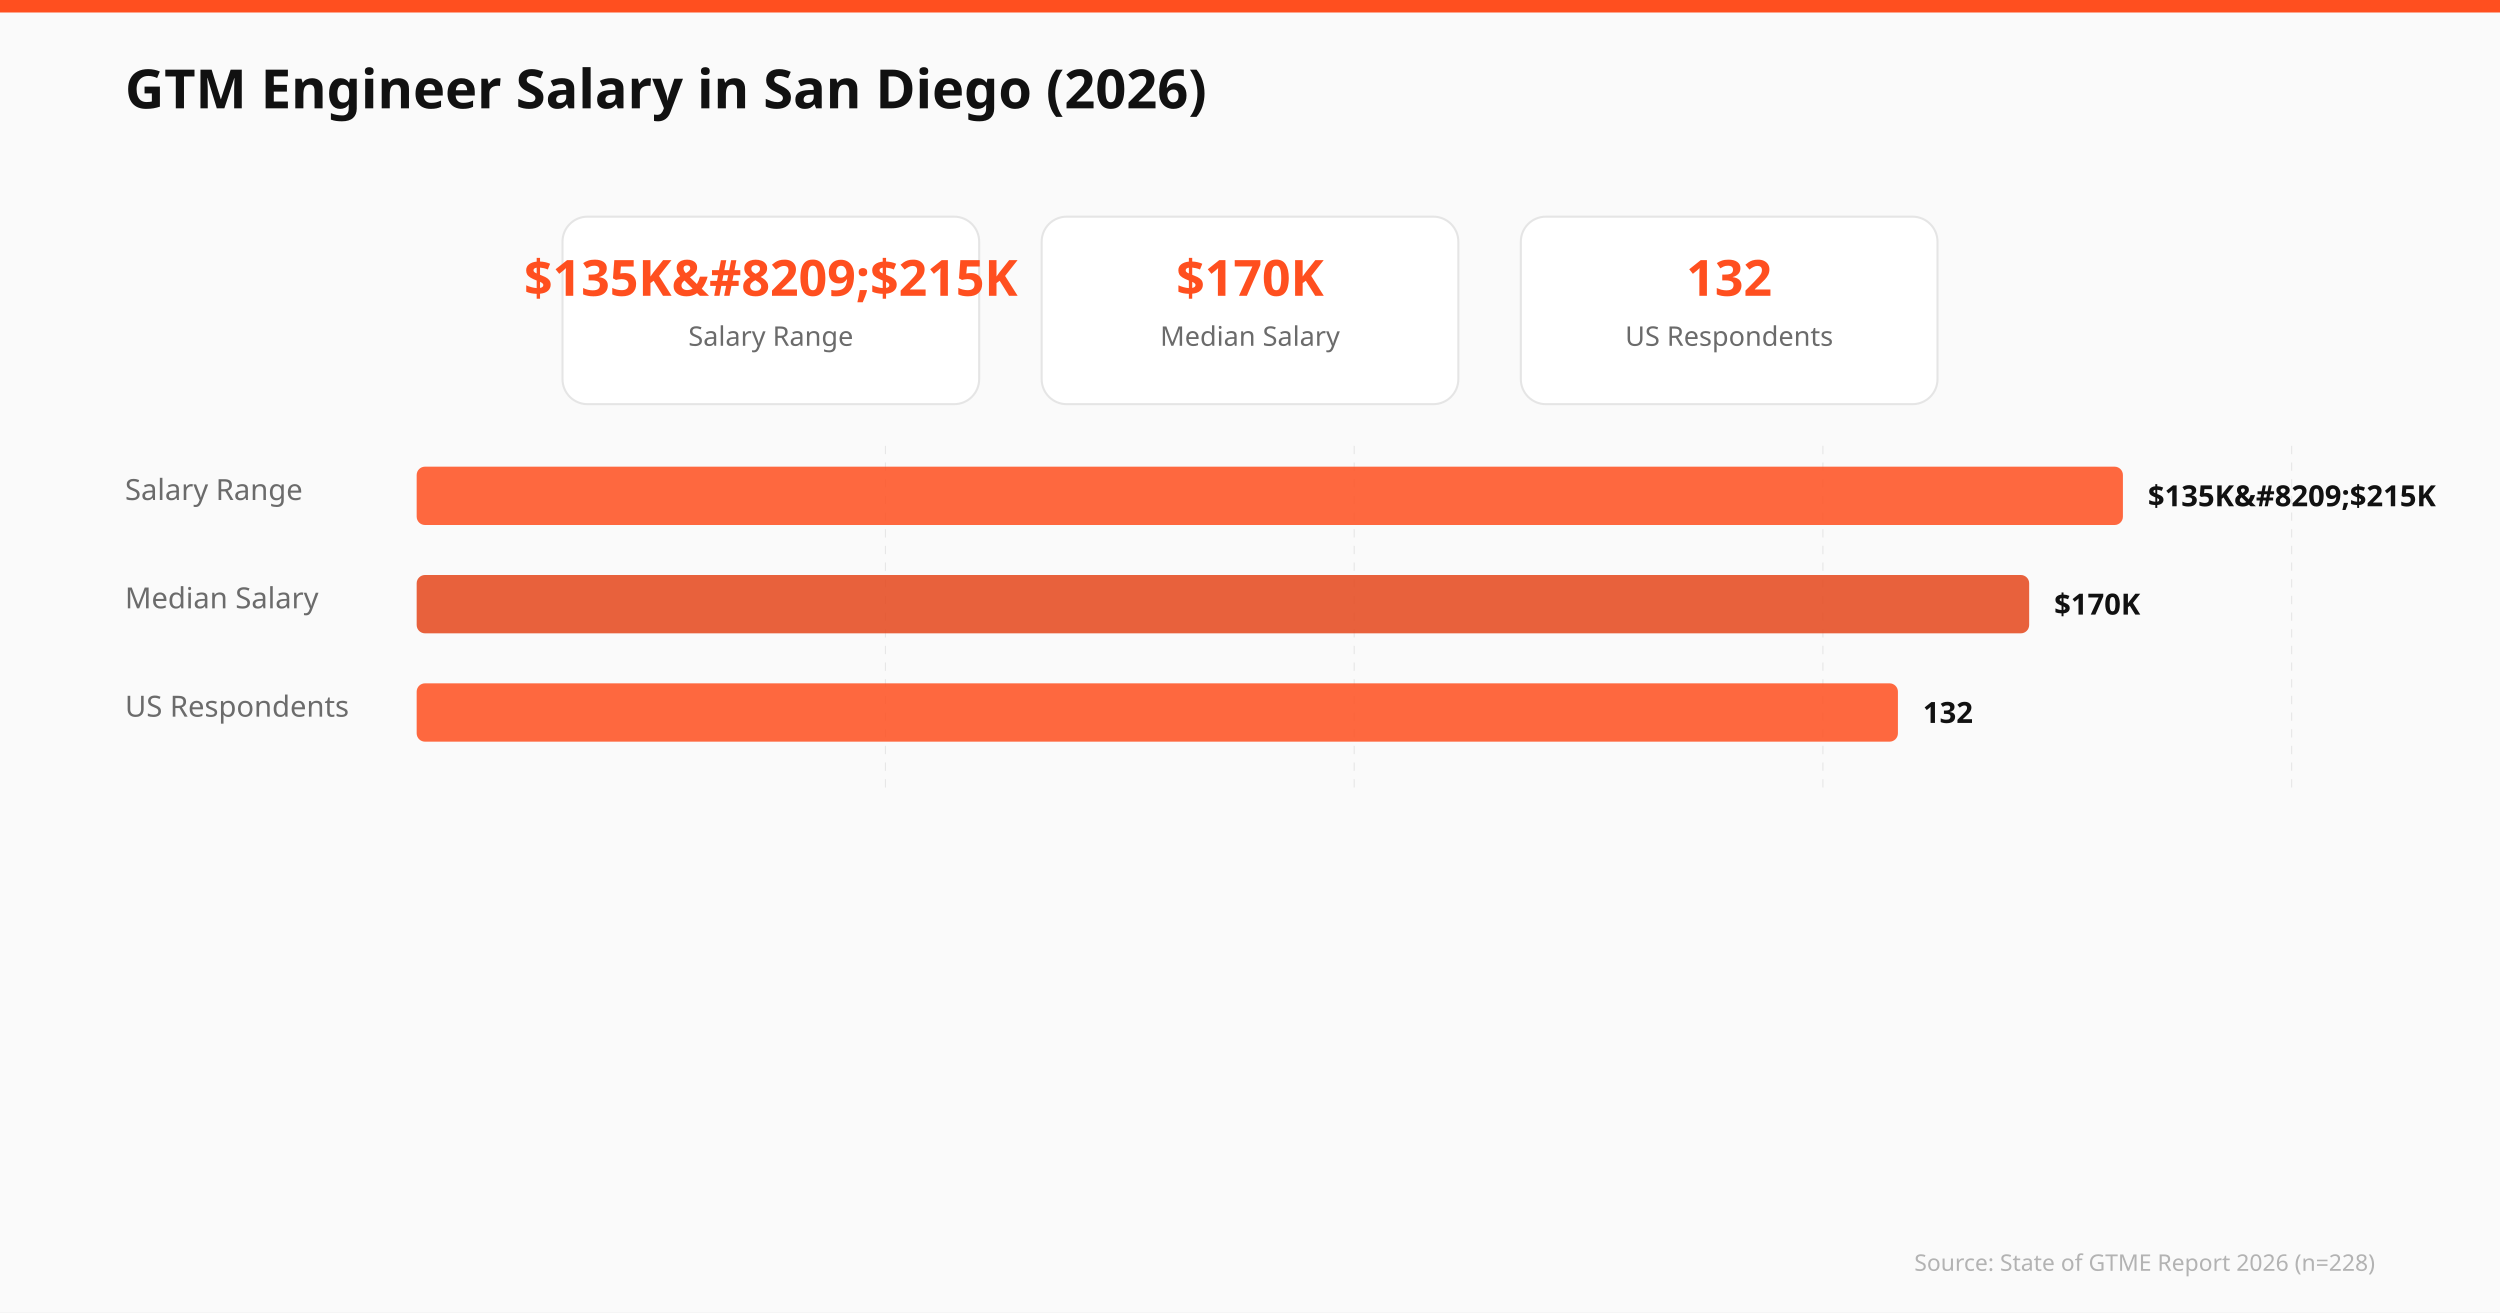
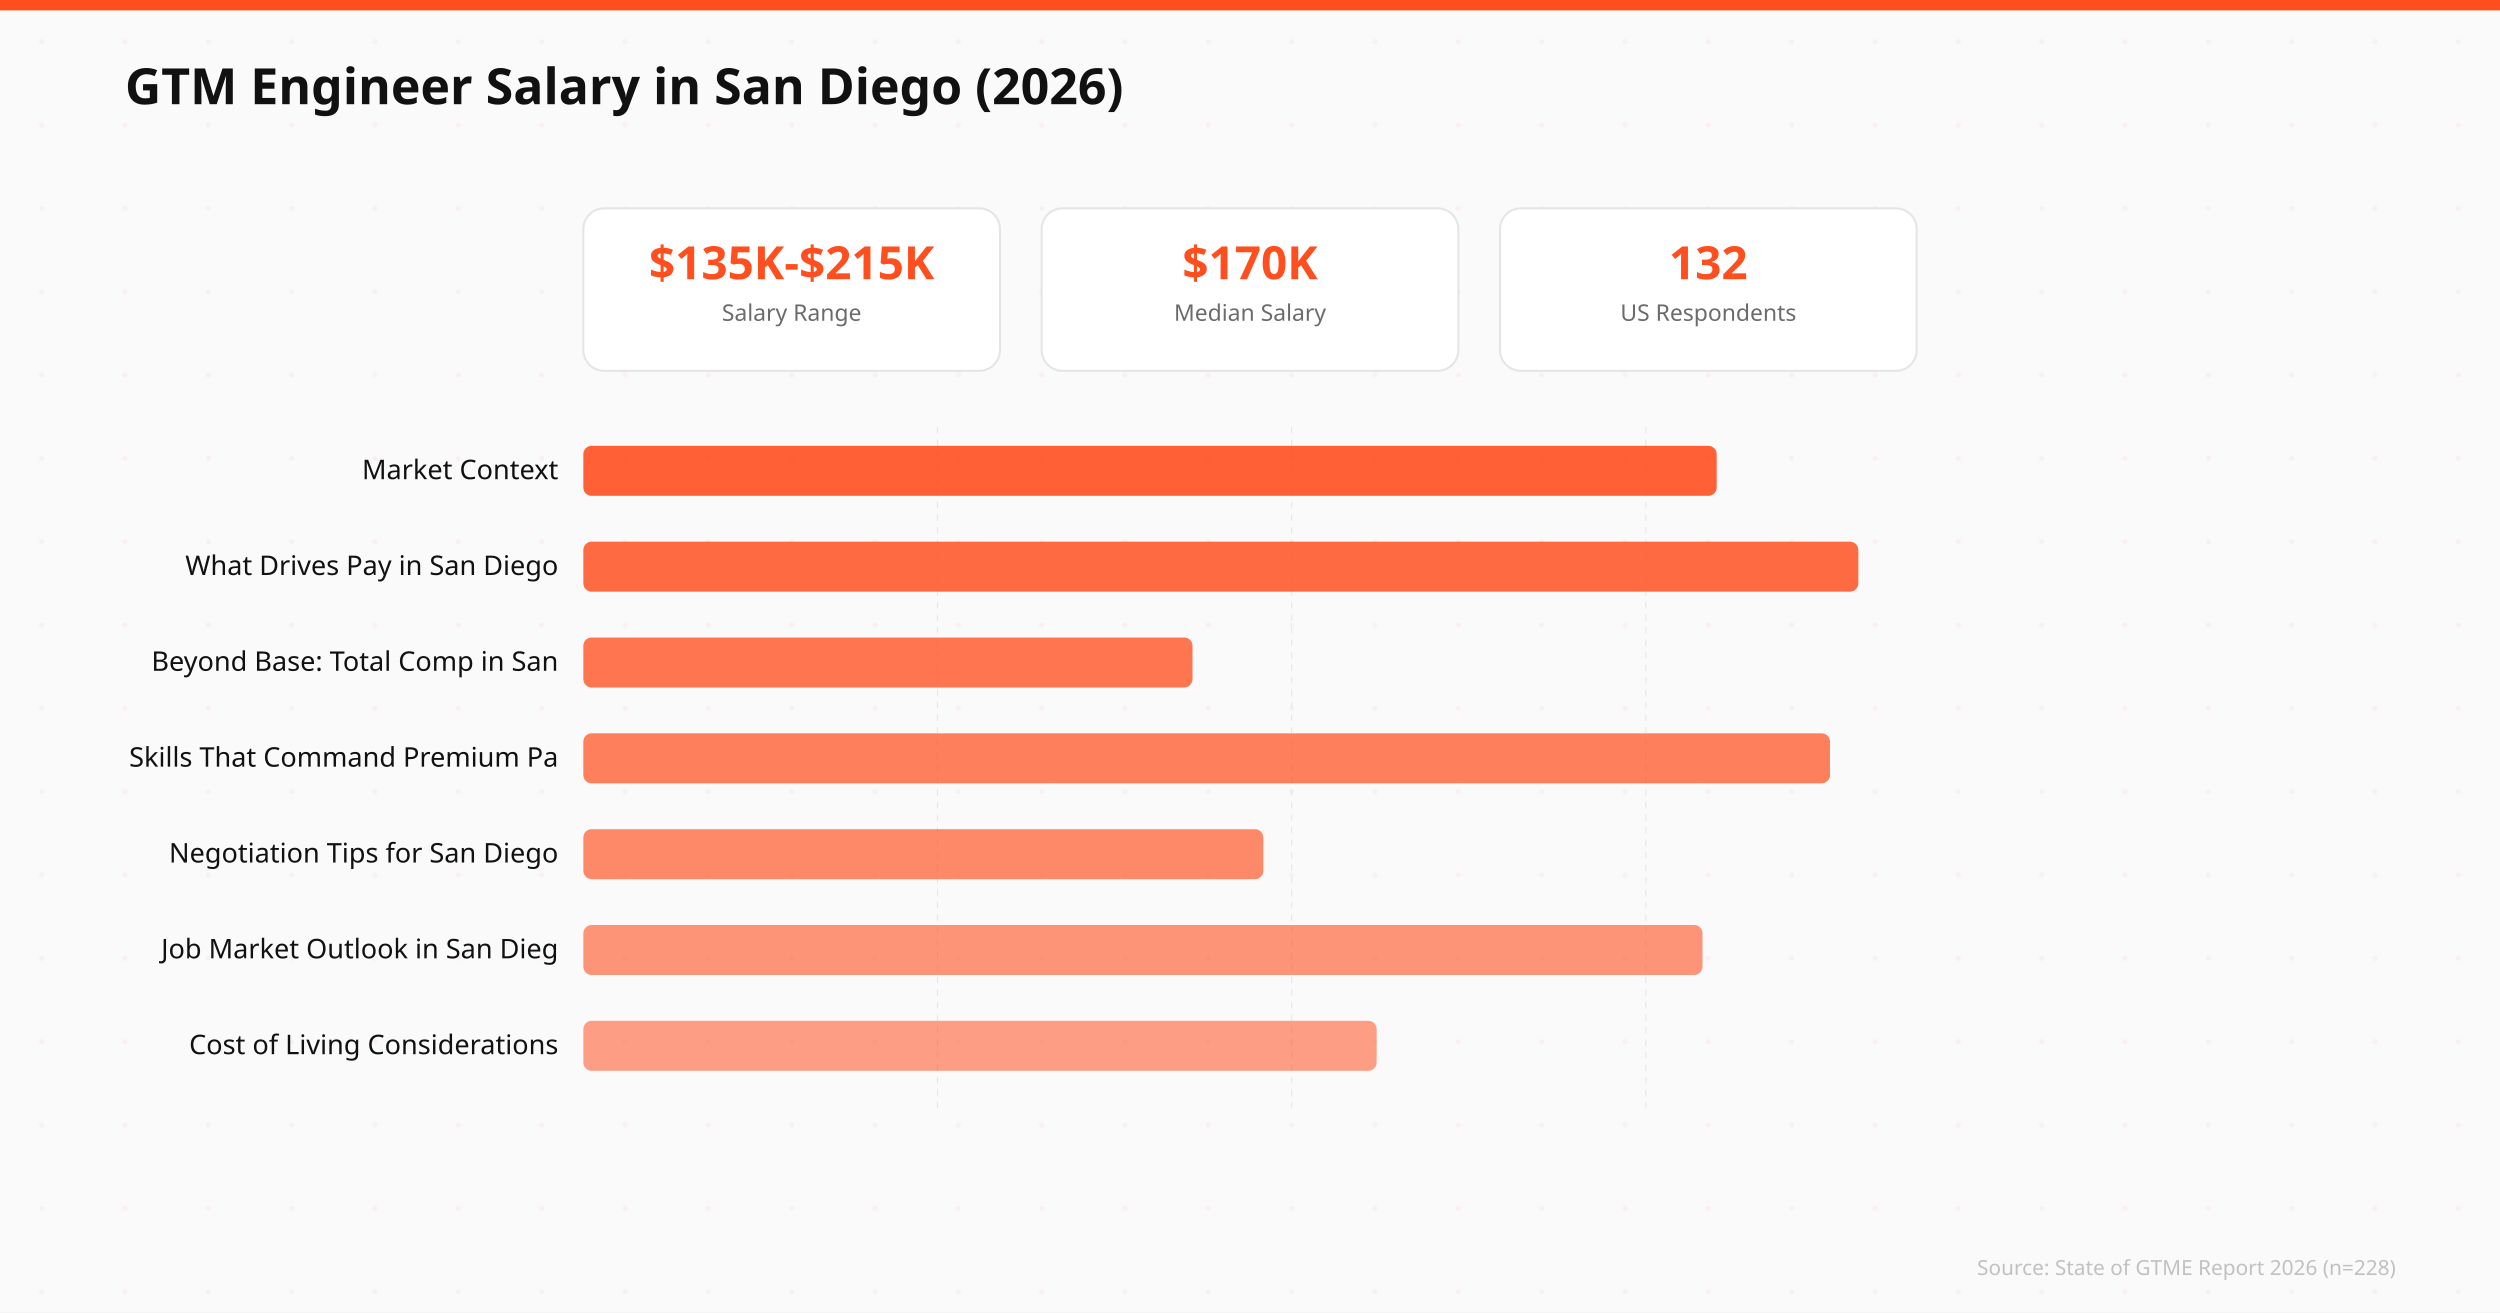
<svg xmlns="http://www.w3.org/2000/svg" viewBox="0 0 1200 630" width="1200" height="630">
+   <defs>
+     <pattern id="dots" x="0" y="0" width="40" height="40" patternUnits="userSpaceOnUse">
+       <circle cx="20" cy="20" r="1.2" fill="#FF4F1F" opacity="0.06" />
+     </pattern>
+   </defs>
  <rect width="1200" height="630" fill="#FAFAFA" />
-   <rect x="0" y="0" width="1200" height="6" fill="#FF4F1F" />
-   <text x="60" y="52" font-family="Sora, sans-serif" font-size="26" font-weight="700" fill="#111111">GTM Engineer Salary in San Diego (2026)</text>
-   <rect x="270.0" y="104" width="200" height="90" rx="12" fill="white" stroke="#E5E5E5" stroke-width="1" />
-   <text x="370.0" y="142" text-anchor="middle" font-family="Sora, sans-serif" font-size="24" font-weight="700" fill="#FF4F1F">$135K&amp;#8209;$215K</text>
-   <text x="370.0" y="166" text-anchor="middle" font-family="Plus Jakarta Sans, sans-serif" font-size="13" fill="#6B6B6B">Salary Range</text>
-   <rect x="500.0" y="104" width="200" height="90" rx="12" fill="white" stroke="#E5E5E5" stroke-width="1" />
-   <text x="600.0" y="142" text-anchor="middle" font-family="Sora, sans-serif" font-size="24" font-weight="700" fill="#FF4F1F">$170K</text>
-   <text x="600.0" y="166" text-anchor="middle" font-family="Plus Jakarta Sans, sans-serif" font-size="13" fill="#6B6B6B">Median Salary</text>
-   <rect x="730.0" y="104" width="200" height="90" rx="12" fill="white" stroke="#E5E5E5" stroke-width="1" />
-   <text x="830.0" y="142" text-anchor="middle" font-family="Sora, sans-serif" font-size="24" font-weight="700" fill="#FF4F1F">132</text>
-   <text x="830.0" y="166" text-anchor="middle" font-family="Plus Jakarta Sans, sans-serif" font-size="13" fill="#6B6B6B">US Respondents</text>
-   <line x1="425.0" y1="214" x2="425.0" y2="380" stroke="#E5E5E5" stroke-width="0.5" stroke-dasharray="4,4" />
-   <line x1="650.0" y1="214" x2="650.0" y2="380" stroke="#E5E5E5" stroke-width="0.5" stroke-dasharray="4,4" />
-   <line x1="875.0" y1="214" x2="875.0" y2="380" stroke="#E5E5E5" stroke-width="0.5" stroke-dasharray="4,4" />
-   <line x1="1100.0" y1="214" x2="1100.0" y2="380" stroke="#E5E5E5" stroke-width="0.5" stroke-dasharray="4,4" />
-   <text x="60" y="240" font-family="Plus Jakarta Sans, sans-serif" font-size="14" fill="#6B6B6B">Salary Range</text>
-   <rect x="200" y="224" width="819.0" height="28" rx="4" fill="#FF4F1F" opacity="0.85" />
-   <text x="1031.0" y="243" font-family="Sora, sans-serif" font-size="14" font-weight="600" fill="#111111">$135K&amp;#8209;$215K</text>
-   <text x="60" y="292" font-family="Plus Jakarta Sans, sans-serif" font-size="14" fill="#6B6B6B">Median Salary</text>
-   <rect x="200" y="276" width="774.0" height="28" rx="4" fill="#e5471b" opacity="0.85" />
-   <text x="986.0" y="295" font-family="Sora, sans-serif" font-size="14" font-weight="600" fill="#111111">$170K</text>
-   <text x="60" y="344" font-family="Plus Jakarta Sans, sans-serif" font-size="14" fill="#6B6B6B">US Respondents</text>
-   <rect x="200" y="328" width="711.0" height="28" rx="4" fill="#FF4F1F" opacity="0.85" />
-   <text x="923.0" y="347" font-family="Sora, sans-serif" font-size="14" font-weight="600" fill="#111111">132</text>
-   <text x="1140" y="610" text-anchor="end" font-family="Plus Jakarta Sans, sans-serif" font-size="11" fill="#6B6B6B" opacity="0.5">Source: State of GTME Report 2026 (n=228)</text>
+   <rect width="1200" height="630" fill="url(#dots)" />
+   <rect x="0" y="0" width="1200" height="5" fill="#FF4F1F" />
+   <text x="60" y="50" font-family="Sora, sans-serif" font-size="24" font-weight="700" fill="#111111">GTM Engineer Salary in San Diego (2026)</text>
+   <rect x="280.0" y="100" width="200" height="78" rx="10" fill="white" stroke="#E5E5E5" stroke-width="1" />
+   <text x="380.0" y="134" text-anchor="middle" font-family="Sora, sans-serif" font-size="22" font-weight="700" fill="#FF4F1F">$135K‑$215K</text>
+   <text x="380.0" y="154" text-anchor="middle" font-family="Plus Jakarta Sans, sans-serif" font-size="11" fill="#6B6B6B">Salary Range</text>
+   <rect x="500.0" y="100" width="200" height="78" rx="10" fill="white" stroke="#E5E5E5" stroke-width="1" />
+   <text x="600.0" y="134" text-anchor="middle" font-family="Sora, sans-serif" font-size="22" font-weight="700" fill="#FF4F1F">$170K</text>
+   <text x="600.0" y="154" text-anchor="middle" font-family="Plus Jakarta Sans, sans-serif" font-size="11" fill="#6B6B6B">Median Salary</text>
+   <rect x="720.0" y="100" width="200" height="78" rx="10" fill="white" stroke="#E5E5E5" stroke-width="1" />
+   <text x="820.0" y="134" text-anchor="middle" font-family="Sora, sans-serif" font-size="22" font-weight="700" fill="#FF4F1F">132</text>
+   <text x="820.0" y="154" text-anchor="middle" font-family="Plus Jakarta Sans, sans-serif" font-size="11" fill="#6B6B6B">US Respondents</text>
+   <line x1="450.0" y1="205" x2="450.0" y2="532" stroke="#E5E5E5" stroke-width="0.5" stroke-dasharray="3,3" />
+   <line x1="620.0" y1="205" x2="620.0" y2="532" stroke="#E5E5E5" stroke-width="0.5" stroke-dasharray="3,3" />
+   <line x1="790.0" y1="205" x2="790.0" y2="532" stroke="#E5E5E5" stroke-width="0.5" stroke-dasharray="3,3" />
+   <text x="268" y="230" text-anchor="end" font-family="Plus Jakarta Sans, sans-serif" font-size="13" font-weight="500" fill="#111111">Market Context</text>
+   <rect x="280" y="214" width="544.0" height="24" rx="4" fill="#FF4F1F" opacity="0.9" />
+   <text x="834.0" y="232" font-family="Sora, sans-serif" font-size="12" font-weight="600" fill="#6B6B6B" />
+   <text x="268" y="276" text-anchor="end" font-family="Plus Jakarta Sans, sans-serif" font-size="13" font-weight="500" fill="#111111">What Drives Pay in San Diego</text>
+   <rect x="280" y="260" width="612.0" height="24" rx="4" fill="#FF4F1F" opacity="0.84" />
+   <text x="902.0" y="278" font-family="Sora, sans-serif" font-size="12" font-weight="600" fill="#6B6B6B" />
+   <text x="268" y="322" text-anchor="end" font-family="Plus Jakarta Sans, sans-serif" font-size="13" font-weight="500" fill="#111111">Beyond Base: Total Comp in San</text>
+   <rect x="280" y="306" width="292.4" height="24" rx="4" fill="#FF4F1F" opacity="0.78" />
+   <text x="582.4" y="324" font-family="Sora, sans-serif" font-size="12" font-weight="600" fill="#6B6B6B" />
+   <text x="268" y="368" text-anchor="end" font-family="Plus Jakarta Sans, sans-serif" font-size="13" font-weight="500" fill="#111111">Skills That Command Premium Pa</text>
+   <rect x="280" y="352" width="598.4" height="24" rx="4" fill="#FF4F1F" opacity="0.72" />
+   <text x="888.4" y="370" font-family="Sora, sans-serif" font-size="12" font-weight="600" fill="#6B6B6B" />
+   <text x="268" y="414" text-anchor="end" font-family="Plus Jakarta Sans, sans-serif" font-size="13" font-weight="500" fill="#111111">Negotiation Tips for San Diego</text>
+   <rect x="280" y="398" width="326.4" height="24" rx="4" fill="#FF4F1F" opacity="0.66" />
+   <text x="616.4" y="416" font-family="Sora, sans-serif" font-size="12" font-weight="600" fill="#6B6B6B" />
+   <text x="268" y="460" text-anchor="end" font-family="Plus Jakarta Sans, sans-serif" font-size="13" font-weight="500" fill="#111111">Job Market Outlook in San Dieg</text>
+   <rect x="280" y="444" width="537.2" height="24" rx="4" fill="#FF4F1F" opacity="0.6" />
+   <text x="827.2" y="462" font-family="Sora, sans-serif" font-size="12" font-weight="600" fill="#6B6B6B" />
+   <text x="268" y="506" text-anchor="end" font-family="Plus Jakarta Sans, sans-serif" font-size="13" font-weight="500" fill="#111111">Cost of Living Considerations</text>
+   <rect x="280" y="490" width="380.8" height="24" rx="4" fill="#FF4F1F" opacity="0.54" />
+   <text x="670.8" y="508" font-family="Sora, sans-serif" font-size="12" font-weight="600" fill="#6B6B6B" />
+   <text x="1150" y="612" text-anchor="end" font-family="Plus Jakarta Sans, sans-serif" font-size="10" fill="#6B6B6B" opacity="0.4">Source: State of GTME Report 2026 (n=228)</text>
</svg>
